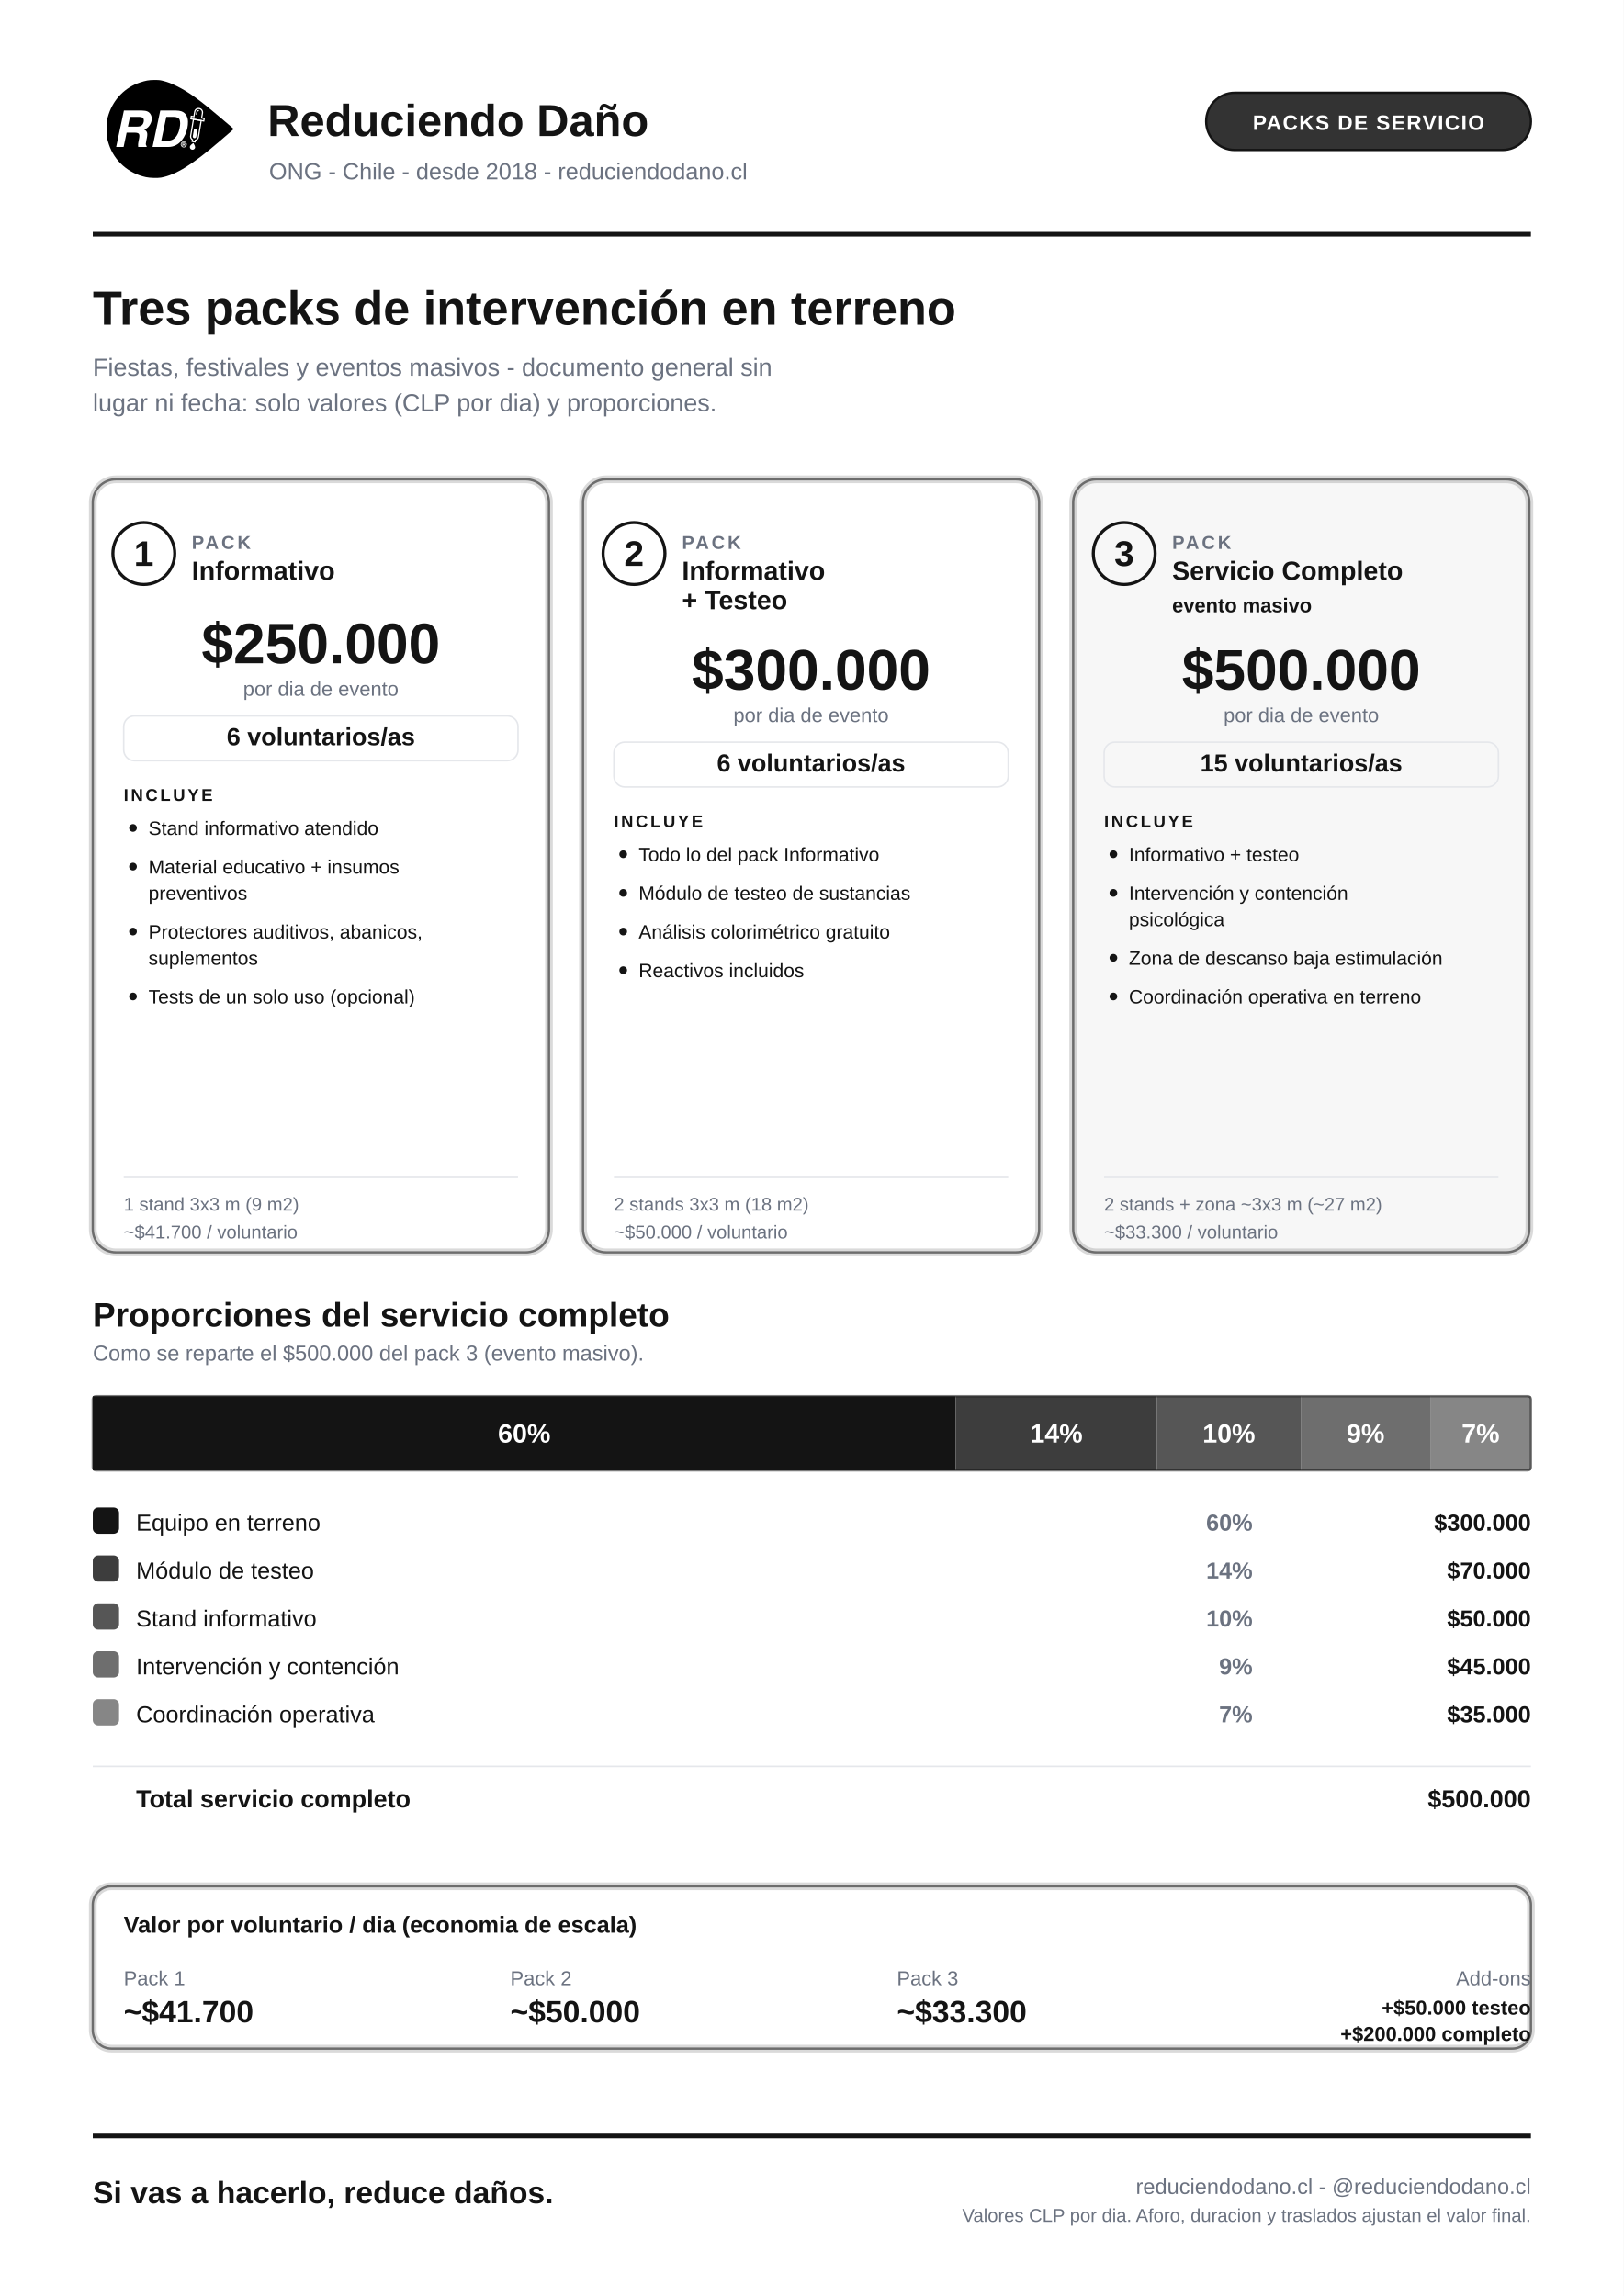
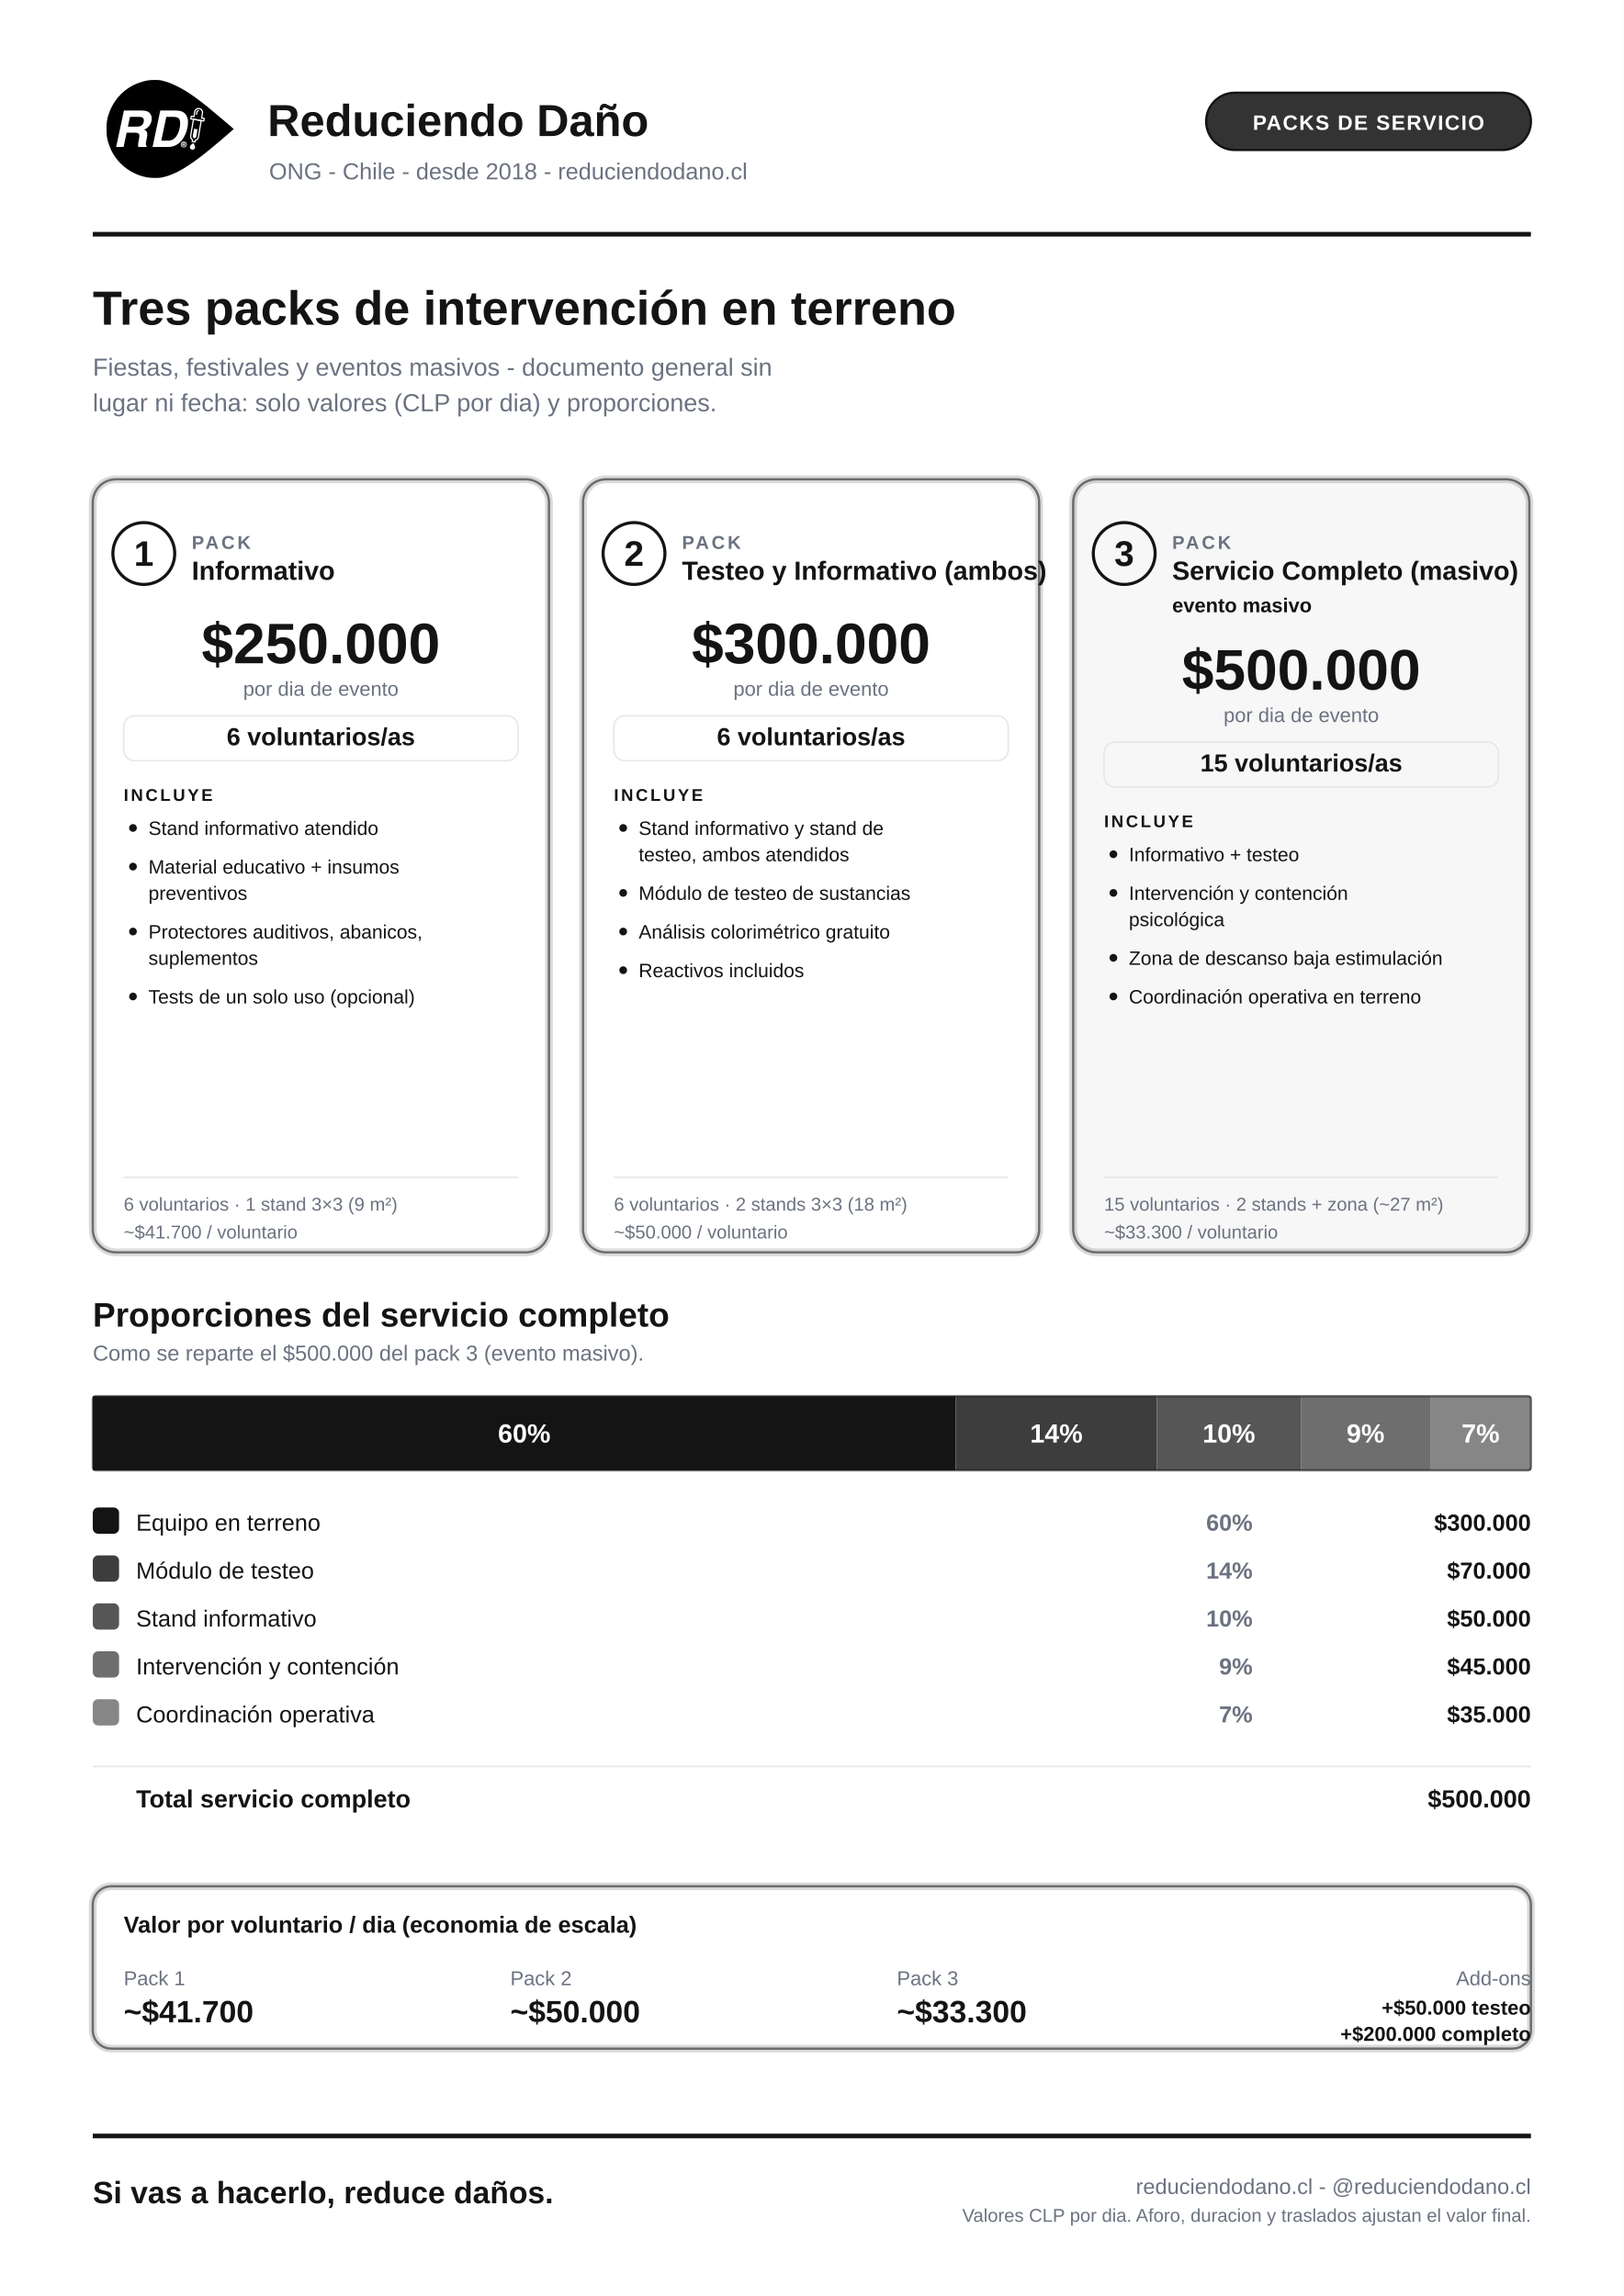
<svg xmlns="http://www.w3.org/2000/svg" width="210mm" height="297mm" viewBox="0 0 2100 2970" preserveAspectRatio="xMidYMid meet">
  <g id="fondo">
    <rect width="2100" height="2970" fill="#FFFFFF" />
  </g>
  <g id="header">
    <svg x="120" y="90" width="200" height="154.3" id="Capa_1" data-name="Capa 1" viewBox="0 0 1060 817.61">
      <defs>
        <style>
      .cls-1, .cls-2 {
        fill: #fff;
      }

      .cls-3 {
        fill: none;
        stroke: #fff;
        stroke-miterlimit: 10;
        stroke-width: .617px;
      }

      .cls-3, .cls-2 {
        font-family: Helvetica-Bold, Helvetica;
        font-size: 53.425px;
        font-weight: 700;
        isolation: isolate;
      }
    </style>
      </defs>
      <g id="Capa_2" data-name="Capa 2">
        <g id="Layer_1" data-name="Layer 1">
          <path id="Gota" fill="#000000" d="M942.987,428.088c-12.091,10.554-44.508,38.17-71.936,61.768-188.559,162.085-300.391,231.719-402.82,250.689-23.589,4.216-76.152,2.877-103.563-3.066-120.084-25.48-216.168-110.295-253.977-223.664-14.014-41.803-16.315-57.149-16.315-106.251,0-47.762,2.466-64.834,14.581-101.665,34.143-104.155,113.558-184.532,214.836-217.713,38.935-12.469,56.91-17.187,100.999-17.187,34.916,0,41.688,2.417,57.798,6.444,30.691,7.669,55.069,16.883,91.119,34.718,83.689,41.031,159.044,95.525,307.896,222.678,30.116,25.702,61.382,52.365,69.626,59.27,8.055,6.715,14.581,13.044,14.384,13.817-.378.6-10.545,9.806-22.628,20.162Z" />
          <path class="cls-1" d="M395.079,304.593c4.101,6.408,6.946,13.537,8.384,21.009,1.529,7.671,1.277,16.422-.756,26.253-2.603,11.863-8.11,23.524-16.521,34.981-8.411,11.458-20.014,19.559-34.809,24.305,10.504,4.625,17.252,11.2,20.244,19.726,2.992,8.526,2.633,21.543-1.077,39.05l-3.559,16.767c-2.367,11.408-3.551,19.143-3.551,23.203,0,6.444,2.145,11.189,6.436,14.236l-1.192,6.263h-57.445c-.449-5.534-.674-9.995-.674-13.381.136-7.227.928-14.427,2.367-21.51l4.578-23.211c3.156-15.924,2.507-26.537-1.948-31.842-4.455-5.304-14.365-7.959-29.729-7.965h-53.861l-20.672,97.909h-50.96l53.023-249.67h122.468c17.392.334,30.379,2.479,38.959,6.436,8.308,3.731,15.357,9.789,20.294,17.441ZM254.998,324.073l-14.228,67.078h59.089c11.743,0,20.833-1.356,27.272-4.069,11.408-4.74,18.636-14.11,21.683-28.11,3.167-15.134.288-25.299-8.639-30.494-5.08-2.937-13.266-4.405-24.559-4.405h-60.617Z" />
          <path class="cls-1" d="M607.664,286.132c16.258,5.759,28.17,16.318,35.738,31.677,6.122,12.54,9.28,26.32,9.23,40.275.111,13.879-1.222,27.732-3.978,41.335-7.123,33.195-19.773,61.313-37.949,84.355-24.62,31.052-55.785,46.579-93.495,46.579h-107.558l53.015-249.67h107.558c15.376.241,27.855,2.058,37.439,5.449ZM503.994,324.073l-34.521,162.948h48.108c24.614,0,44.376-12.137,59.286-36.412,8.132-13.326,14.115-29.192,17.951-47.598,5.425-25.414,5.595-44.921.51-58.522-5.085-13.6-19.494-20.406-43.225-20.417h-48.108Z" />
          <path class="cls-1" d="M690.276,504.298l2.466,4.479c6.493,11.729,8.943,18.395,8.828,24.017-.173,1.863-.61,3.693-1.299,5.433-2.574,5.986-8.131,10.157-14.598,10.956-1.918.295-3.877.192-5.753-.304-1.843-.281-3.614-.921-5.211-1.882-5.06-2.86-8.452-7.962-9.132-13.735-.294-1.837-.227-3.712.197-5.523.16-1.038.487-2.043.97-2.975.771-1.581,1.722-3.068,2.836-4.43,3.082-3.97,6.789-7.348,15.132-13.817l3.896-3.025c.267-.238.562-.442.879-.608,0,0,.337.666.789,1.414Z" />
          <path class="cls-1" d="M685.616,456.28c-1.261,6.534,3.014,12.853,9.549,14.114,6.534,1.261,12.853-3.014,14.114-9.549.035-.179.065-.358.091-.538l8.589-50.672-23.762-4.027-8.581,50.672Z" />
          <path class="cls-1" d="M704.455,500.911l-27.559-4.66,2.203-13.011c-2.654-1.94-4.975-4.3-6.871-6.986-4.787-6.695-6.696-15.026-5.301-23.137l19.825-117.142,61.135,10.373-19.8,117.117c-1.937,11.529-10.203,20.984-21.37,24.444l-2.26,13.003ZM686.372,489.503l11.302,1.907,1.734-10.274,2.753-.575c9.15-1.922,16.191-9.249,17.745-18.469l18.444-109.029-44.877-7.586-18.419,109.021c-1.561,9.218,2.678,18.452,10.685,23.277l2.4,1.447-1.767,10.282Z" />
          <path class="cls-1" d="M764.184,357.427l-96.478-16.324,4.364-25.792,17.672,2.992,5.071-29.951c2.851-16.88,18.846-28.253,35.725-25.402,16.88,2.851,28.253,18.846,25.402,35.725h0l-5.063,29.951,17.672,2.992-4.364,25.809ZM677.207,334.355l80.221,13.578,1.644-9.551-17.672-2.992,6.411-38.072c2.097-12.395-6.251-24.143-18.645-26.24s-24.143,6.251-26.24,18.645h0l-6.444,38.072-17.672-2.984-1.603,9.543Z" />
          <path class="cls-1" d="M714.589,309.755l-8.121-1.373,2.967-17.556c.708-4.232,3.074-8.007,6.575-10.488h0c3.495-2.495,7.842-3.49,12.074-2.762l-1.373,8.129c-2.071-.36-4.2.126-5.91,1.348h0c-1.72,1.212-2.883,3.062-3.23,5.137l-2.984,17.565Z" />
          <text class="cls-2" transform="translate(603.998 532.374)">
            <tspan x="0" y="0">®</tspan>
          </text>
          <text class="cls-3" transform="translate(603.998 532.374)">
            <tspan x="0" y="0">®</tspan>
          </text>
        </g>
      </g>
    </svg>
    <text x="346" y="176" font-family="Arial, Helvetica, sans-serif" font-size="58" font-weight="700" fill="#141414" text-anchor="start">Reduciendo Daño</text>
    <text x="348" y="232" font-family="Arial, Helvetica, sans-serif" font-size="30" font-weight="400" fill="#6B7280" text-anchor="start">ONG  -  Chile  -  desde 2018  -  reduciendodano.cl</text>
    <rect x="1560" y="120" width="420" height="74" rx="37" fill="#333333" stroke="#141414" stroke-width="3" />
    <text x="1770" y="168" font-family="Arial, Helvetica, sans-serif" font-size="27" font-weight="700" fill="#FFFFFF" text-anchor="middle" letter-spacing="0.06em">PACKS DE SERVICIO</text>
    <rect x="120" y="300" width="1860" height="6" fill="#141414" />
  </g>
  <g id="titulo">
    <text x="120" y="420" font-family="Arial, Helvetica, sans-serif" font-size="62" font-weight="700" fill="#141414" text-anchor="start">Tres packs de intervención en terreno</text>
    <text x="120" y="486" font-family="Arial, Helvetica, sans-serif" font-size="32" font-weight="400" fill="#6B7280" text-anchor="start">Fiestas, festivales y eventos masivos - documento general sin</text>
    <text x="120" y="532" font-family="Arial, Helvetica, sans-serif" font-size="32" font-weight="400" fill="#6B7280" text-anchor="start">lugar ni fecha: solo valores (CLP por dia) y proporciones.</text>
  </g>
  <g id="packs">
    <g id="pack_1_informativo">
      <rect x="120" y="620" width="590" height="1000" rx="30" fill="#FFFFFF" />
      <rect x="120" y="620" width="590" height="1000" rx="30" fill="none" stroke="#141414" stroke-width="10" opacity="0.16" />
      <rect x="120" y="620" width="590" height="1000" rx="30" fill="none" stroke="#141414" stroke-width="3" opacity="0.55" />
      <circle cx="186" cy="716" r="40" fill="none" stroke="#141414" stroke-width="4" />
      <text x="186" y="732" font-family="Arial, Helvetica, sans-serif" font-size="46" font-weight="700" fill="#141414" text-anchor="middle">1</text>
      <text x="248" y="710" font-family="Arial, Helvetica, sans-serif" font-size="24" font-weight="700" fill="#6B7280" text-anchor="start" letter-spacing="0.14em">PACK</text>
      <text x="248" y="750" font-family="Arial, Helvetica, sans-serif" font-size="34" font-weight="700" fill="#141414" text-anchor="start">Informativo</text>
      <text x="415" y="858" font-family="Arial, Helvetica, sans-serif" font-size="74" font-weight="700" fill="#141414" text-anchor="middle">$250.000</text>
      <text x="415" y="900" font-family="Arial, Helvetica, sans-serif" font-size="26" font-weight="400" fill="#6B7280" text-anchor="middle">por dia de evento</text>
      <rect x="160" y="926" width="510" height="58" rx="14" fill="none" stroke="#E5E7EB" stroke-width="2" />
      <text x="415" y="964" font-family="Arial, Helvetica, sans-serif" font-size="32" font-weight="700" fill="#141414" text-anchor="middle">6 voluntarios/as</text>
      <text x="160" y="1036" font-family="Arial, Helvetica, sans-serif" font-size="22" font-weight="700" fill="#141414" text-anchor="start" letter-spacing="0.14em">INCLUYE</text>
      <circle cx="172" cy="1071" r="5" fill="#141414" />
      <text x="192" y="1080" font-family="Arial, Helvetica, sans-serif" font-size="25" font-weight="400" fill="#141414" text-anchor="start">Stand informativo atendido</text>
      <circle cx="172" cy="1121" r="5" fill="#141414" />
      <text x="192" y="1130" font-family="Arial, Helvetica, sans-serif" font-size="25" font-weight="400" fill="#141414" text-anchor="start">Material educativo + insumos</text>
      <text x="192" y="1164" font-family="Arial, Helvetica, sans-serif" font-size="25" font-weight="400" fill="#141414" text-anchor="start">preventivos</text>
      <circle cx="172" cy="1205" r="5" fill="#141414" />
      <text x="192" y="1214" font-family="Arial, Helvetica, sans-serif" font-size="25" font-weight="400" fill="#141414" text-anchor="start">Protectores auditivos, abanicos,</text>
      <text x="192" y="1248" font-family="Arial, Helvetica, sans-serif" font-size="25" font-weight="400" fill="#141414" text-anchor="start">suplementos</text>
      <circle cx="172" cy="1289" r="5" fill="#141414" />
      <text x="192" y="1298" font-family="Arial, Helvetica, sans-serif" font-size="25" font-weight="400" fill="#141414" text-anchor="start">Tests de un solo uso (opcional)</text>
      <rect x="160" y="1522" width="510" height="2" fill="#E5E7EB" />
-       <text x="160" y="1566" font-family="Arial, Helvetica, sans-serif" font-size="24" font-weight="400" fill="#6B7280" text-anchor="start">1 stand 3x3 m (9 m2)</text>
+       <text x="160" y="1566" font-family="Arial, Helvetica, sans-serif" font-size="24" font-weight="400" fill="#6B7280" text-anchor="start">6 voluntarios · 1 stand 3×3 (9 m²)</text>
      <text x="160" y="1602" font-family="Arial, Helvetica, sans-serif" font-size="24" font-weight="400" fill="#6B7280" text-anchor="start">~$41.700 / voluntario</text>
    </g>
-     <g id="pack_2_informativo">
+     <g id="pack_2_testeo">
      <rect x="754" y="620" width="590" height="1000" rx="30" fill="#FFFFFF" />
      <rect x="754" y="620" width="590" height="1000" rx="30" fill="none" stroke="#141414" stroke-width="10" opacity="0.16" />
      <rect x="754" y="620" width="590" height="1000" rx="30" fill="none" stroke="#141414" stroke-width="3" opacity="0.55" />
      <circle cx="820" cy="716" r="40" fill="none" stroke="#141414" stroke-width="4" />
      <text x="820" y="732" font-family="Arial, Helvetica, sans-serif" font-size="46" font-weight="700" fill="#141414" text-anchor="middle">2</text>
      <text x="882" y="710" font-family="Arial, Helvetica, sans-serif" font-size="24" font-weight="700" fill="#6B7280" text-anchor="start" letter-spacing="0.14em">PACK</text>
-       <text x="882" y="750" font-family="Arial, Helvetica, sans-serif" font-size="34" font-weight="700" fill="#141414" text-anchor="start">Informativo</text>
-       <text x="882" y="788" font-family="Arial, Helvetica, sans-serif" font-size="34" font-weight="700" fill="#141414" text-anchor="start">+ Testeo</text>
-       <text x="1049" y="892" font-family="Arial, Helvetica, sans-serif" font-size="74" font-weight="700" fill="#141414" text-anchor="middle">$300.000</text>
-       <text x="1049" y="934" font-family="Arial, Helvetica, sans-serif" font-size="26" font-weight="400" fill="#6B7280" text-anchor="middle">por dia de evento</text>
-       <rect x="794" y="960" width="510" height="58" rx="14" fill="none" stroke="#E5E7EB" stroke-width="2" />
-       <text x="1049" y="998" font-family="Arial, Helvetica, sans-serif" font-size="32" font-weight="700" fill="#141414" text-anchor="middle">6 voluntarios/as</text>
-       <text x="794" y="1070" font-family="Arial, Helvetica, sans-serif" font-size="22" font-weight="700" fill="#141414" text-anchor="start" letter-spacing="0.14em">INCLUYE</text>
-       <circle cx="806" cy="1105" r="5" fill="#141414" />
-       <text x="826" y="1114" font-family="Arial, Helvetica, sans-serif" font-size="25" font-weight="400" fill="#141414" text-anchor="start">Todo lo del pack Informativo</text>
+       <text x="882" y="750" font-family="Arial, Helvetica, sans-serif" font-size="34" font-weight="700" fill="#141414" text-anchor="start">Testeo y Informativo (ambos)</text>
+       <text x="1049" y="858" font-family="Arial, Helvetica, sans-serif" font-size="74" font-weight="700" fill="#141414" text-anchor="middle">$300.000</text>
+       <text x="1049" y="900" font-family="Arial, Helvetica, sans-serif" font-size="26" font-weight="400" fill="#6B7280" text-anchor="middle">por dia de evento</text>
+       <rect x="794" y="926" width="510" height="58" rx="14" fill="none" stroke="#E5E7EB" stroke-width="2" />
+       <text x="1049" y="964" font-family="Arial, Helvetica, sans-serif" font-size="32" font-weight="700" fill="#141414" text-anchor="middle">6 voluntarios/as</text>
+       <text x="794" y="1036" font-family="Arial, Helvetica, sans-serif" font-size="22" font-weight="700" fill="#141414" text-anchor="start" letter-spacing="0.14em">INCLUYE</text>
+       <circle cx="806" cy="1071" r="5" fill="#141414" />
+       <text x="826" y="1080" font-family="Arial, Helvetica, sans-serif" font-size="25" font-weight="400" fill="#141414" text-anchor="start">Stand informativo y stand de</text>
+       <text x="826" y="1114" font-family="Arial, Helvetica, sans-serif" font-size="25" font-weight="400" fill="#141414" text-anchor="start">testeo, ambos atendidos</text>
      <circle cx="806" cy="1155" r="5" fill="#141414" />
      <text x="826" y="1164" font-family="Arial, Helvetica, sans-serif" font-size="25" font-weight="400" fill="#141414" text-anchor="start">Módulo de testeo de sustancias</text>
      <circle cx="806" cy="1205" r="5" fill="#141414" />
      <text x="826" y="1214" font-family="Arial, Helvetica, sans-serif" font-size="25" font-weight="400" fill="#141414" text-anchor="start">Análisis colorimétrico gratuito</text>
      <circle cx="806" cy="1255" r="5" fill="#141414" />
      <text x="826" y="1264" font-family="Arial, Helvetica, sans-serif" font-size="25" font-weight="400" fill="#141414" text-anchor="start">Reactivos incluidos</text>
      <rect x="794" y="1522" width="510" height="2" fill="#E5E7EB" />
-       <text x="794" y="1566" font-family="Arial, Helvetica, sans-serif" font-size="24" font-weight="400" fill="#6B7280" text-anchor="start">2 stands 3x3 m (18 m2)</text>
+       <text x="794" y="1566" font-family="Arial, Helvetica, sans-serif" font-size="24" font-weight="400" fill="#6B7280" text-anchor="start">6 voluntarios · 2 stands 3×3 (18 m²)</text>
      <text x="794" y="1602" font-family="Arial, Helvetica, sans-serif" font-size="24" font-weight="400" fill="#6B7280" text-anchor="start">~$50.000 / voluntario</text>
    </g>
    <g id="pack_3_servicio">
      <rect x="1388" y="620" width="590" height="1000" rx="30" fill="#F7F7F7" />
      <rect x="1388" y="620" width="590" height="1000" rx="30" fill="none" stroke="#141414" stroke-width="10" opacity="0.16" />
      <rect x="1388" y="620" width="590" height="1000" rx="30" fill="none" stroke="#141414" stroke-width="3" opacity="0.55" />
      <circle cx="1454" cy="716" r="40" fill="none" stroke="#141414" stroke-width="4" />
      <text x="1454" y="732" font-family="Arial, Helvetica, sans-serif" font-size="46" font-weight="700" fill="#141414" text-anchor="middle">3</text>
      <text x="1516" y="710" font-family="Arial, Helvetica, sans-serif" font-size="24" font-weight="700" fill="#6B7280" text-anchor="start" letter-spacing="0.14em">PACK</text>
-       <text x="1516" y="750" font-family="Arial, Helvetica, sans-serif" font-size="34" font-weight="700" fill="#141414" text-anchor="start">Servicio Completo</text>
+       <text x="1516" y="750" font-family="Arial, Helvetica, sans-serif" font-size="34" font-weight="700" fill="#141414" text-anchor="start">Servicio Completo (masivo)</text>
      <text x="1516" y="792" font-family="Arial, Helvetica, sans-serif" font-size="26" font-weight="700" fill="#141414" text-anchor="start">evento masivo</text>
      <text x="1683" y="892" font-family="Arial, Helvetica, sans-serif" font-size="74" font-weight="700" fill="#141414" text-anchor="middle">$500.000</text>
      <text x="1683" y="934" font-family="Arial, Helvetica, sans-serif" font-size="26" font-weight="400" fill="#6B7280" text-anchor="middle">por dia de evento</text>
      <rect x="1428" y="960" width="510" height="58" rx="14" fill="none" stroke="#E5E7EB" stroke-width="2" />
      <text x="1683" y="998" font-family="Arial, Helvetica, sans-serif" font-size="32" font-weight="700" fill="#141414" text-anchor="middle">15 voluntarios/as</text>
      <text x="1428" y="1070" font-family="Arial, Helvetica, sans-serif" font-size="22" font-weight="700" fill="#141414" text-anchor="start" letter-spacing="0.14em">INCLUYE</text>
      <circle cx="1440" cy="1105" r="5" fill="#141414" />
      <text x="1460" y="1114" font-family="Arial, Helvetica, sans-serif" font-size="25" font-weight="400" fill="#141414" text-anchor="start">Informativo + testeo</text>
      <circle cx="1440" cy="1155" r="5" fill="#141414" />
      <text x="1460" y="1164" font-family="Arial, Helvetica, sans-serif" font-size="25" font-weight="400" fill="#141414" text-anchor="start">Intervención y contención</text>
      <text x="1460" y="1198" font-family="Arial, Helvetica, sans-serif" font-size="25" font-weight="400" fill="#141414" text-anchor="start">psicológica</text>
      <circle cx="1440" cy="1239" r="5" fill="#141414" />
      <text x="1460" y="1248" font-family="Arial, Helvetica, sans-serif" font-size="25" font-weight="400" fill="#141414" text-anchor="start">Zona de descanso baja estimulación</text>
      <circle cx="1440" cy="1289" r="5" fill="#141414" />
      <text x="1460" y="1298" font-family="Arial, Helvetica, sans-serif" font-size="25" font-weight="400" fill="#141414" text-anchor="start">Coordinación operativa en terreno</text>
      <rect x="1428" y="1522" width="510" height="2" fill="#E5E7EB" />
-       <text x="1428" y="1566" font-family="Arial, Helvetica, sans-serif" font-size="24" font-weight="400" fill="#6B7280" text-anchor="start">2 stands + zona ~3x3 m (~27 m2)</text>
+       <text x="1428" y="1566" font-family="Arial, Helvetica, sans-serif" font-size="24" font-weight="400" fill="#6B7280" text-anchor="start">15 voluntarios · 2 stands + zona (~27 m²)</text>
      <text x="1428" y="1602" font-family="Arial, Helvetica, sans-serif" font-size="24" font-weight="400" fill="#6B7280" text-anchor="start">~$33.300 / voluntario</text>
    </g>
  </g>
  <g id="proporciones">
    <text x="120" y="1716" font-family="Arial, Helvetica, sans-serif" font-size="44" font-weight="700" fill="#141414" text-anchor="start">Proporciones del servicio completo</text>
    <text x="120" y="1760" font-family="Arial, Helvetica, sans-serif" font-size="28" font-weight="400" fill="#6B7280" text-anchor="start">Como se reparte el $500.000 del pack 3 (evento masivo).</text>
    <g id="barra_desglose">
      <rect x="120.0" y="1806" width="1116.0" height="96" fill="#141414" />
      <text x="678.0" y="1866.0" font-family="Arial, Helvetica, sans-serif" font-size="34" font-weight="700" fill="#FFFFFF" text-anchor="middle">60%</text>
      <rect x="1236.0" y="1806" width="260.4" height="96" fill="#3D3D3D" />
      <text x="1366.2" y="1866.0" font-family="Arial, Helvetica, sans-serif" font-size="34" font-weight="700" fill="#FFFFFF" text-anchor="middle">14%</text>
      <rect x="1496.4" y="1806" width="186.0" height="96" fill="#565656" />
      <text x="1589.4" y="1866.0" font-family="Arial, Helvetica, sans-serif" font-size="34" font-weight="700" fill="#FFFFFF" text-anchor="middle">10%</text>
      <rect x="1682.4" y="1806" width="167.4" height="96" fill="#6E6E6E" />
      <text x="1766.1" y="1866.0" font-family="Arial, Helvetica, sans-serif" font-size="34" font-weight="700" fill="#FFFFFF" text-anchor="middle">9%</text>
      <rect x="1849.8" y="1806" width="130.2" height="96" fill="#868686" />
      <text x="1914.9" y="1866.0" font-family="Arial, Helvetica, sans-serif" font-size="34" font-weight="700" fill="#FFFFFF" text-anchor="middle">7%</text>
      <rect x="120" y="1806" width="1860" height="96" rx="4" fill="none" stroke="#141414" stroke-width="3" opacity="0.55" />
    </g>
    <g id="leyenda_desglose">
      <rect x="120" y="1950" width="34" height="34" rx="7" fill="#141414" />
      <text x="176" y="1980" font-family="Arial, Helvetica, sans-serif" font-size="30" font-weight="400" fill="#141414" text-anchor="start">Equipo en terreno</text>
      <text x="1620" y="1980" font-family="Arial, Helvetica, sans-serif" font-size="30" font-weight="700" fill="#6B7280" text-anchor="end">60%</text>
      <text x="1980" y="1980" font-family="Arial, Helvetica, sans-serif" font-size="30" font-weight="700" fill="#141414" text-anchor="end">$300.000</text>
      <rect x="120" y="2012" width="34" height="34" rx="7" fill="#3D3D3D" />
      <text x="176" y="2042" font-family="Arial, Helvetica, sans-serif" font-size="30" font-weight="400" fill="#141414" text-anchor="start">Módulo de testeo</text>
      <text x="1620" y="2042" font-family="Arial, Helvetica, sans-serif" font-size="30" font-weight="700" fill="#6B7280" text-anchor="end">14%</text>
      <text x="1980" y="2042" font-family="Arial, Helvetica, sans-serif" font-size="30" font-weight="700" fill="#141414" text-anchor="end">$70.000</text>
      <rect x="120" y="2074" width="34" height="34" rx="7" fill="#565656" />
      <text x="176" y="2104" font-family="Arial, Helvetica, sans-serif" font-size="30" font-weight="400" fill="#141414" text-anchor="start">Stand informativo</text>
      <text x="1620" y="2104" font-family="Arial, Helvetica, sans-serif" font-size="30" font-weight="700" fill="#6B7280" text-anchor="end">10%</text>
      <text x="1980" y="2104" font-family="Arial, Helvetica, sans-serif" font-size="30" font-weight="700" fill="#141414" text-anchor="end">$50.000</text>
      <rect x="120" y="2136" width="34" height="34" rx="7" fill="#6E6E6E" />
      <text x="176" y="2166" font-family="Arial, Helvetica, sans-serif" font-size="30" font-weight="400" fill="#141414" text-anchor="start">Intervención y contención</text>
      <text x="1620" y="2166" font-family="Arial, Helvetica, sans-serif" font-size="30" font-weight="700" fill="#6B7280" text-anchor="end">9%</text>
      <text x="1980" y="2166" font-family="Arial, Helvetica, sans-serif" font-size="30" font-weight="700" fill="#141414" text-anchor="end">$45.000</text>
      <rect x="120" y="2198" width="34" height="34" rx="7" fill="#868686" />
      <text x="176" y="2228" font-family="Arial, Helvetica, sans-serif" font-size="30" font-weight="400" fill="#141414" text-anchor="start">Coordinación operativa</text>
      <text x="1620" y="2228" font-family="Arial, Helvetica, sans-serif" font-size="30" font-weight="700" fill="#6B7280" text-anchor="end">7%</text>
      <text x="1980" y="2228" font-family="Arial, Helvetica, sans-serif" font-size="30" font-weight="700" fill="#141414" text-anchor="end">$35.000</text>
      <rect x="120" y="2284" width="1860" height="2" fill="#E5E7EB" />
      <text x="176" y="2338" font-family="Arial, Helvetica, sans-serif" font-size="32" font-weight="700" fill="#141414" text-anchor="start">Total servicio completo</text>
      <text x="1980" y="2338" font-family="Arial, Helvetica, sans-serif" font-size="32" font-weight="700" fill="#141414" text-anchor="end">$500.000</text>
    </g>
  </g>
  <g id="ratios">
    <rect x="120" y="2440" width="1860" height="210" rx="24" fill="#FFFFFF" />
    <rect x="120" y="2440" width="1860" height="210" rx="24" fill="none" stroke="#141414" stroke-width="10" opacity="0.16" />
    <rect x="120" y="2440" width="1860" height="210" rx="24" fill="none" stroke="#141414" stroke-width="3" opacity="0.55" />
    <text x="160" y="2500" font-family="Arial, Helvetica, sans-serif" font-size="30" font-weight="700" fill="#141414" text-anchor="start">Valor por voluntario / dia  (economia de escala)</text>
    <text x="160" y="2568" font-family="Arial, Helvetica, sans-serif" font-size="26" font-weight="400" fill="#6B7280" text-anchor="start">Pack 1</text>
    <text x="160" y="2616" font-family="Arial, Helvetica, sans-serif" font-size="40" font-weight="700" fill="#141414" text-anchor="start">~$41.700</text>
    <text x="660" y="2568" font-family="Arial, Helvetica, sans-serif" font-size="26" font-weight="400" fill="#6B7280" text-anchor="start">Pack 2</text>
    <text x="660" y="2616" font-family="Arial, Helvetica, sans-serif" font-size="40" font-weight="700" fill="#141414" text-anchor="start">~$50.000</text>
    <text x="1160" y="2568" font-family="Arial, Helvetica, sans-serif" font-size="26" font-weight="400" fill="#6B7280" text-anchor="start">Pack 3</text>
    <text x="1160" y="2616" font-family="Arial, Helvetica, sans-serif" font-size="40" font-weight="700" fill="#141414" text-anchor="start">~$33.300</text>
    <text x="1980" y="2568" font-family="Arial, Helvetica, sans-serif" font-size="26" font-weight="400" fill="#6B7280" text-anchor="end">Add-ons</text>
    <text x="1980" y="2606" font-family="Arial, Helvetica, sans-serif" font-size="26" font-weight="700" fill="#141414" text-anchor="end">+$50.000 testeo</text>
    <text x="1980" y="2640" font-family="Arial, Helvetica, sans-serif" font-size="26" font-weight="700" fill="#141414" text-anchor="end">+$200.000 completo</text>
  </g>
  <g id="footer">
    <rect x="120" y="2760" width="1860" height="6" fill="#141414" />
    <text x="120" y="2850" font-family="Arial, Helvetica, sans-serif" font-size="40" font-weight="700" fill="#141414" text-anchor="start">Si vas a hacerlo, reduce daños.</text>
    <text x="1980" y="2838" font-family="Arial, Helvetica, sans-serif" font-size="28" font-weight="400" fill="#6B7280" text-anchor="end">reduciendodano.cl  -  @reduciendodano.cl</text>
    <text x="1980" y="2874" font-family="Arial, Helvetica, sans-serif" font-size="24" font-weight="400" fill="#6B7280" text-anchor="end">Valores CLP por dia. Aforo, duracion y traslados ajustan el valor final.</text>
  </g>
</svg>
